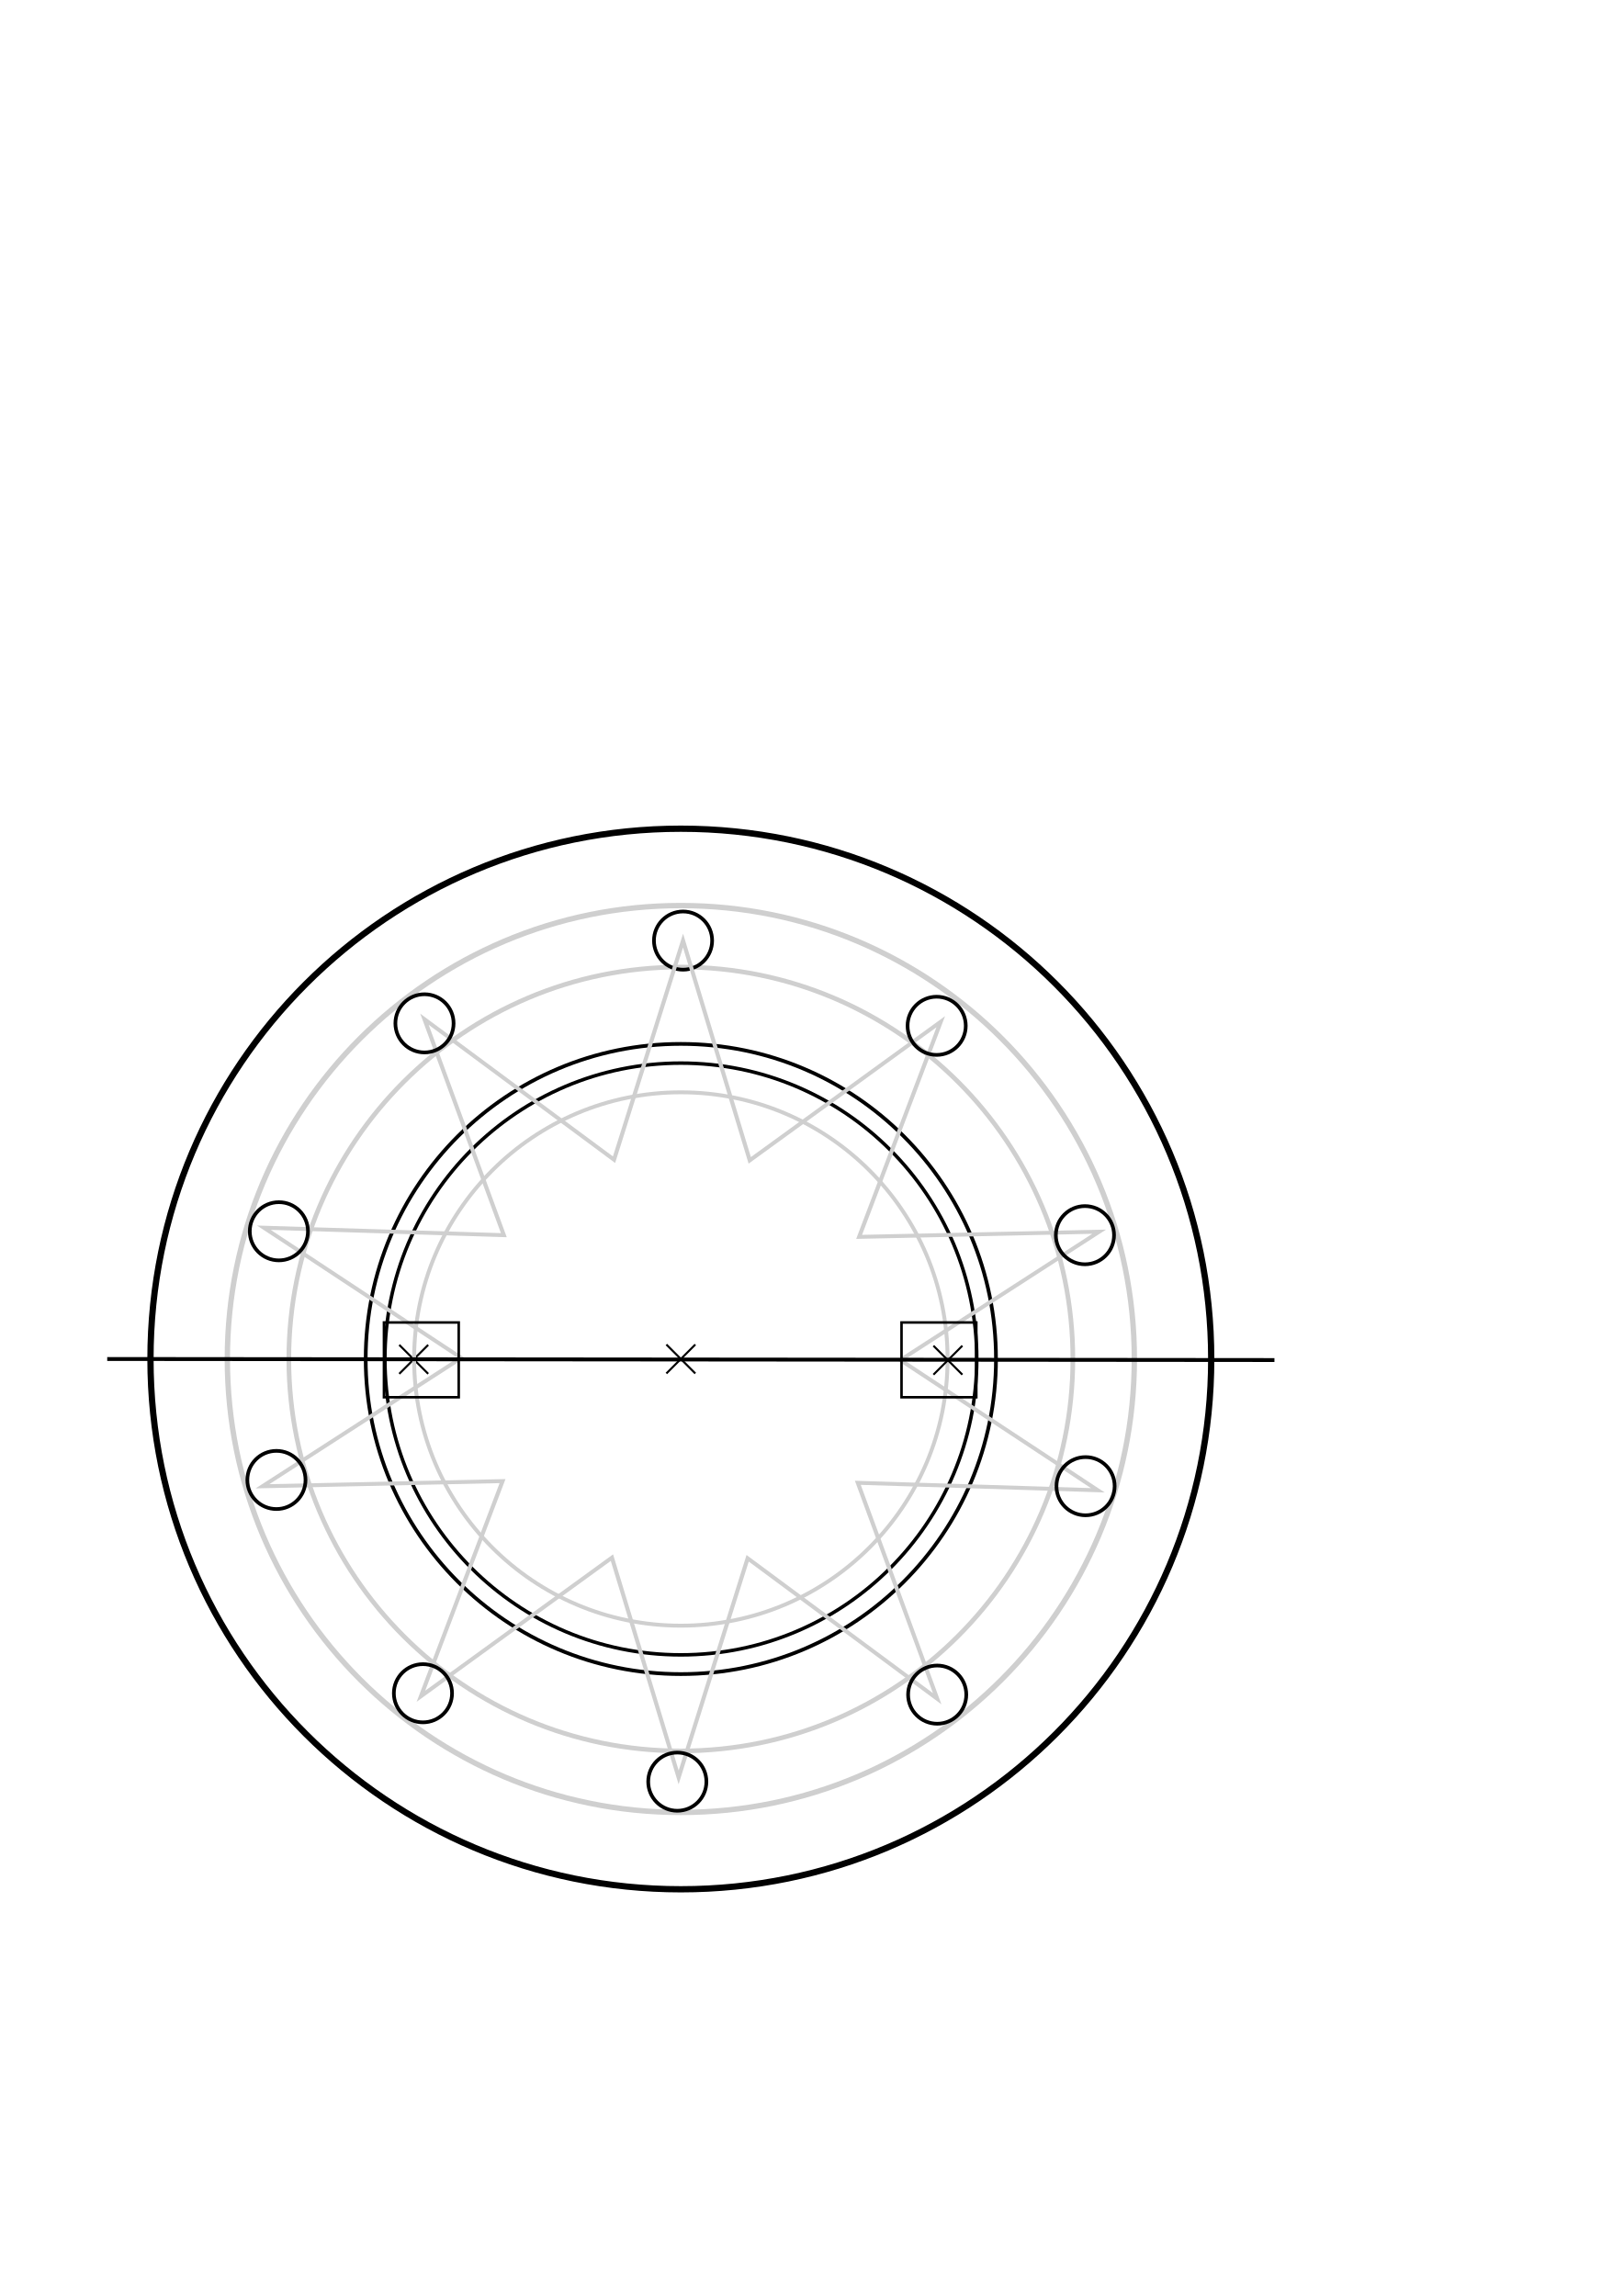
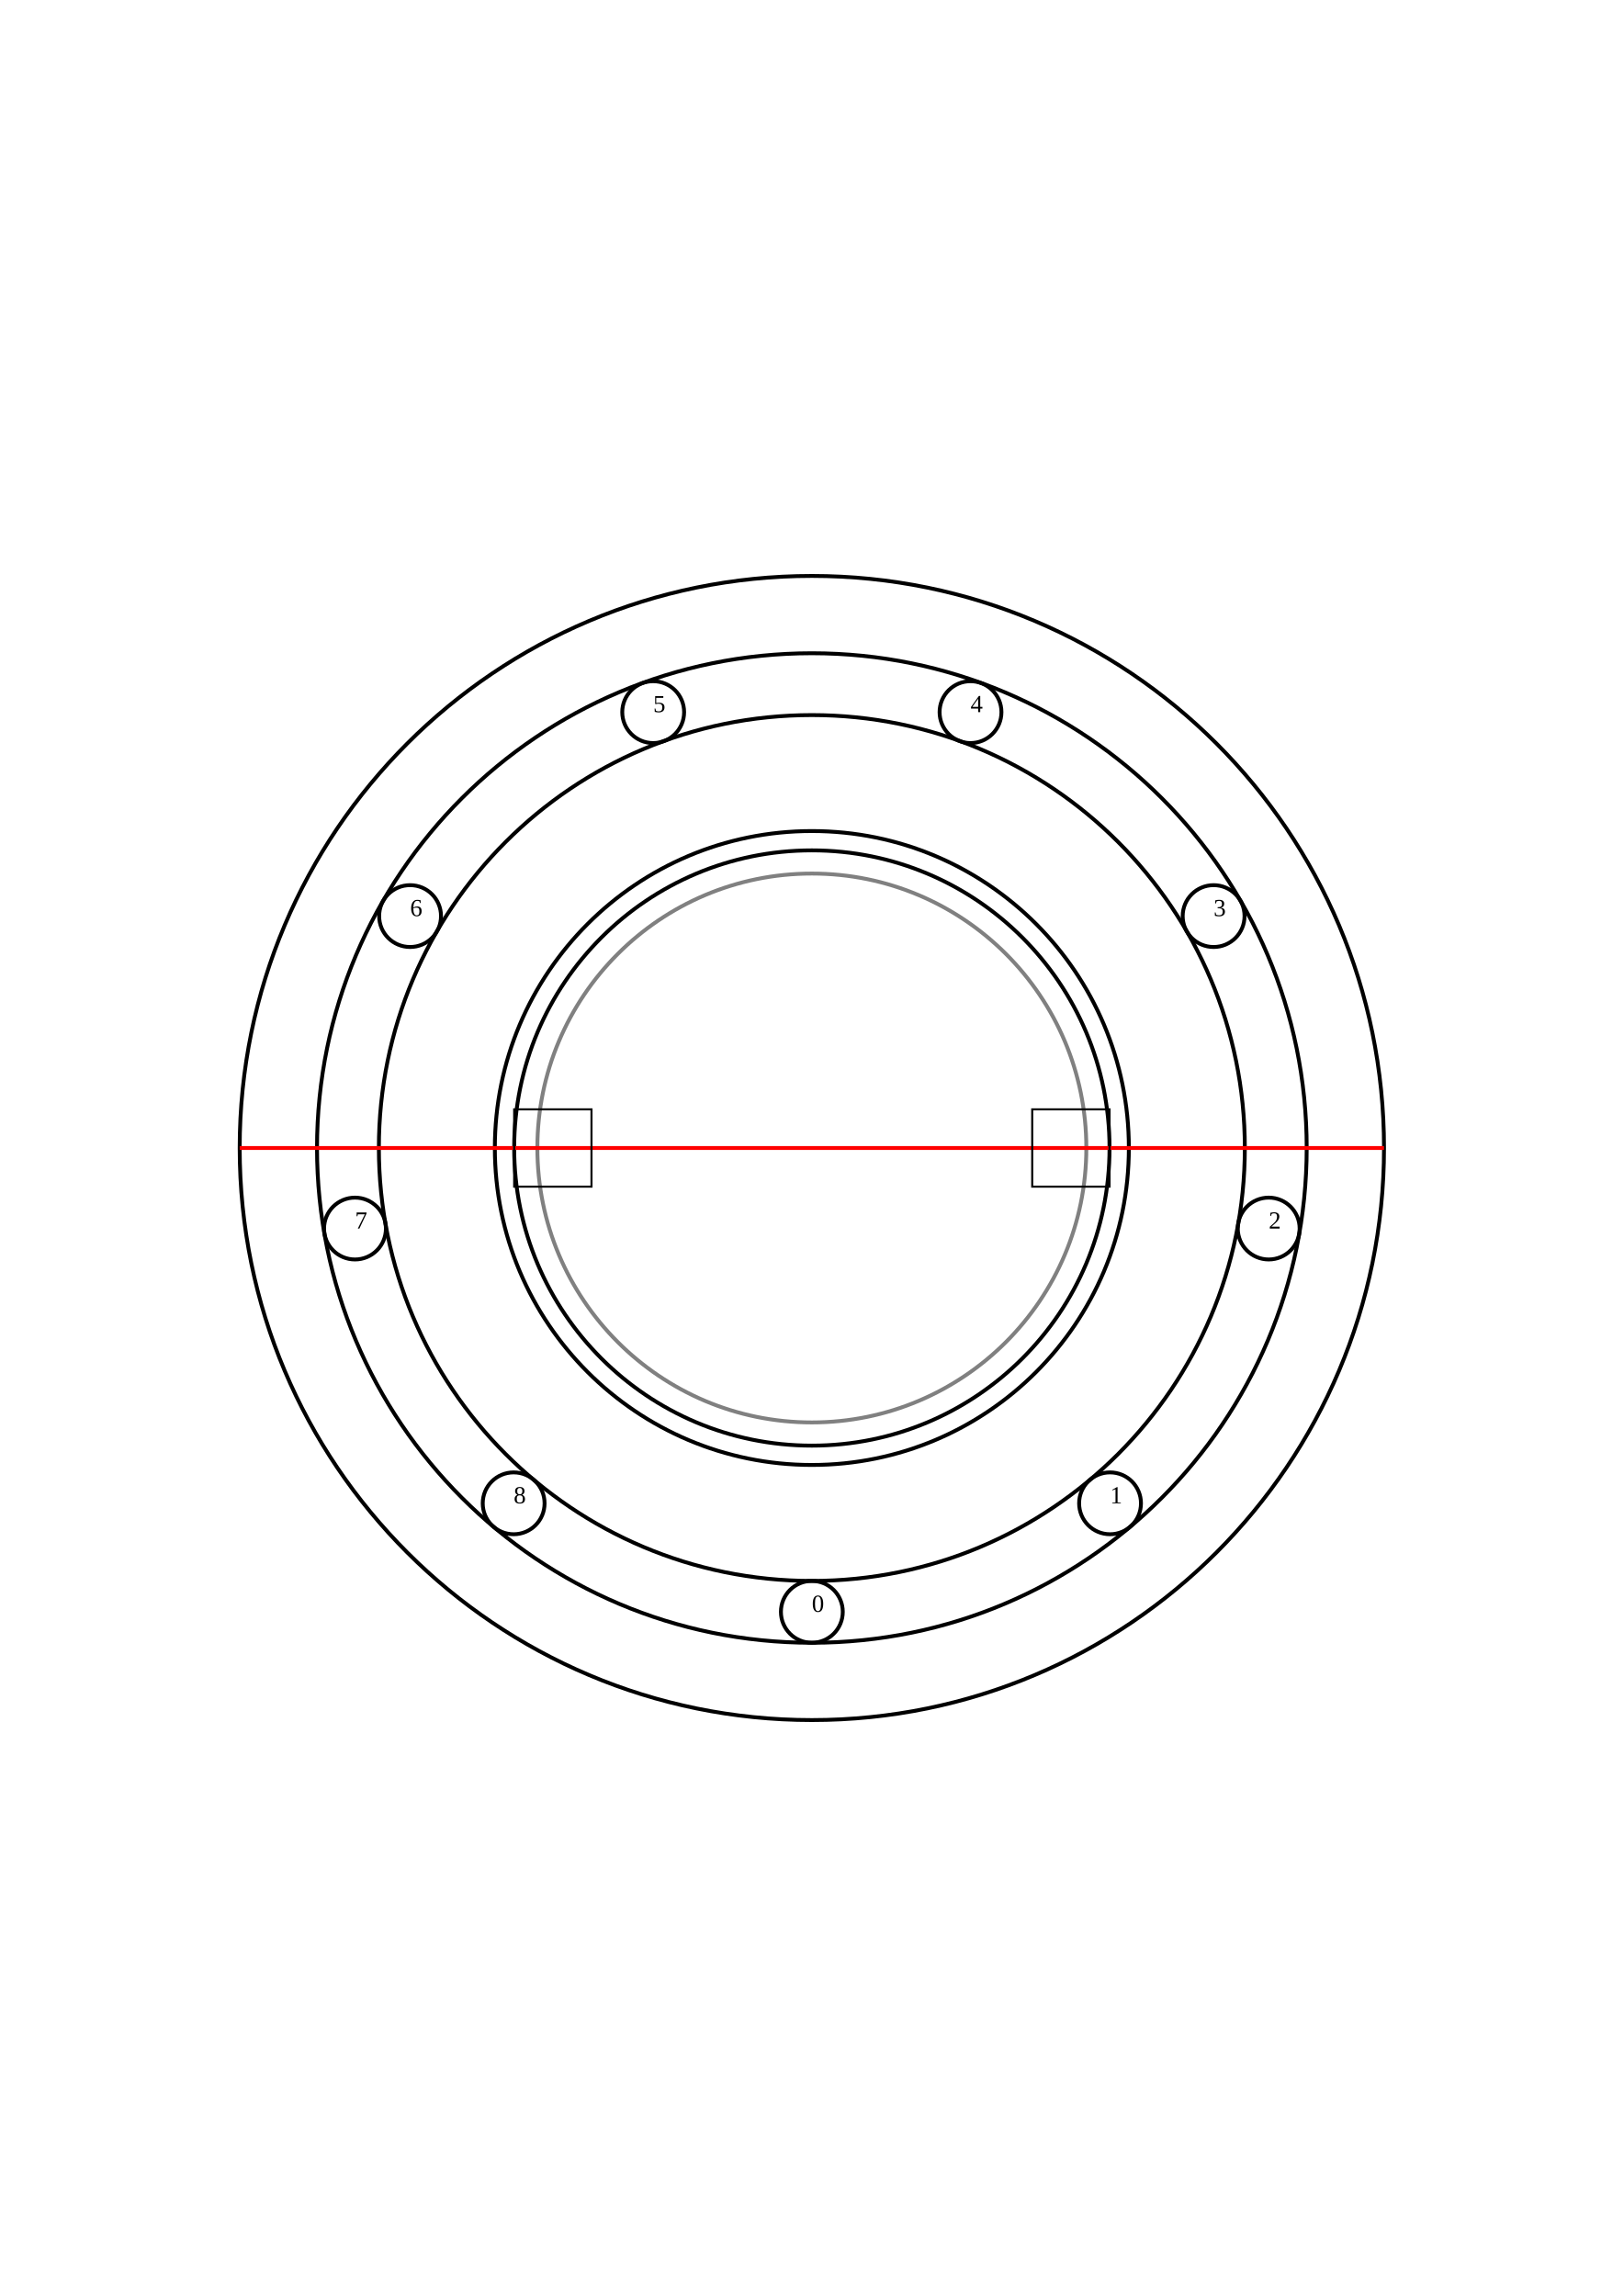
- <svg xmlns="http://www.w3.org/2000/svg" width="210mm" height="297mm" viewBox="0 0 210 297" version="1.1" id="svg4714">
-   <defs id="defs4711" />
-   <g id="layer1">
-     <g id="g5290" transform="translate(8.615203,64.50976)" style="stroke:#000000;stroke-opacity:1">
-       <path style="fill:none;stroke:#000000;stroke-width:0.265px;stroke-linecap:butt;stroke-linejoin:miter;stroke-opacity:1" d="m 81.312,109.412 -3.742,3.742 v 0" id="path4865" />
-       <path style="fill:none;stroke:#000000;stroke-width:0.265px;stroke-linecap:butt;stroke-linejoin:miter;stroke-opacity:1" d="m 77.57,109.412 c 3.742,3.742 3.742,3.742 3.742,3.742" id="path4867" />
-     </g>
-     <g id="g5290-3" transform="translate(-25.93345,64.5549)" style="stroke:#000000;stroke-opacity:1">
-       <path style="fill:none;stroke:#000000;stroke-width:0.265px;stroke-linecap:butt;stroke-linejoin:miter;stroke-opacity:1" d="m 81.312,109.412 -3.742,3.742 v 0" id="path4865-6" />
-       <path style="fill:none;stroke:#000000;stroke-width:0.265px;stroke-linecap:butt;stroke-linejoin:miter;stroke-opacity:1" d="m 77.57,109.412 c 3.742,3.742 3.742,3.742 3.742,3.742" id="path4867-7" />
-     </g>
-     <circle style="fill:none;fill-opacity:0.254;stroke:#cfcfcf;stroke-width:0.5;stroke-miterlimit:4;stroke-dasharray:none;stroke-opacity:1" id="path5089" cx="88.056" cy="175.793" r="34.497" />
-     <circle style="fill:none;fill-opacity:0.254;stroke:#000000;stroke-width:0.452;stroke-miterlimit:4;stroke-dasharray:none" id="path5516" cx="88.056" cy="175.793" r="38.274" />
-     <circle style="fill:none;fill-opacity:0.254;stroke:#000000;stroke-width:0.481;stroke-miterlimit:4;stroke-dasharray:none" id="circle5598" cx="88.056" cy="175.793" r="40.759" />
-     <circle style="fill:none;fill-opacity:0.254;stroke:#cfcfcf;stroke-width:0.599;stroke-miterlimit:4;stroke-dasharray:none;stroke-opacity:1" id="circle5600" cx="88.056" cy="175.793" r="50.701" />
-     <ellipse style="fill:none;fill-opacity:0.254;stroke:#cfcfcf;stroke-width:0.693;stroke-miterlimit:4;stroke-dasharray:none;stroke-opacity:1" id="circle5602" cx="88.056" cy="175.793" rx="58.654" ry="58.654" />
-     <ellipse style="fill:none;fill-opacity:0.254;stroke:#000000;stroke-width:0.81;stroke-miterlimit:4;stroke-dasharray:none" id="ellipse5604" cx="88.056" cy="175.793" rx="68.595" ry="68.595" />
-     <ellipse style="fill:none;fill-opacity:0.254;stroke:#000000;stroke-width:0.474;stroke-miterlimit:4;stroke-dasharray:none;stroke-opacity:1" id="path6074" cx="88.341" cy="121.67" rx="3.763" ry="3.763" />
-     <path style="fill:none;fill-opacity:0.254;stroke:#cfcfcf;stroke-width:0.617;stroke-miterlimit:4;stroke-dasharray:none;stroke-opacity:1" id="path6362" d="m 191.348,482.162 -28.556,-22.208 -10.396,34.649 -10.049,-34.751 -28.777,21.92 12.297,-34.021 -36.165,0.819 29.945,-20.295 -29.74,-20.595 36.155,1.182 -11.955,-34.142 28.556,22.208 10.396,-34.649 10.049,34.751 28.777,-21.92 -12.297,34.021 36.165,-0.819 -29.945,20.295 29.74,20.595 -36.155,-1.182 z" transform="matrix(0.858477,0,0,0.818042,-43.05743,-174.6902)" />
-     <ellipse style="fill:none;fill-opacity:0.254;stroke:#000000;stroke-width:0.474;stroke-miterlimit:4;stroke-dasharray:none;stroke-opacity:1" id="ellipse6516" cx="121.142" cy="132.695" rx="3.763" ry="3.763" />
-     <ellipse style="fill:none;fill-opacity:0.254;stroke:#000000;stroke-width:0.474;stroke-miterlimit:4;stroke-dasharray:none;stroke-opacity:1" id="ellipse6518" cx="140.321" cy="159.778" rx="3.763" ry="3.763" />
-     <ellipse style="fill:none;fill-opacity:0.254;stroke:#000000;stroke-width:0.474;stroke-miterlimit:4;stroke-dasharray:none;stroke-opacity:1" id="ellipse6520" cx="140.399" cy="192.247" rx="3.763" ry="3.763" />
-     <ellipse style="fill:none;fill-opacity:0.254;stroke:#000000;stroke-width:0.474;stroke-miterlimit:4;stroke-dasharray:none;stroke-opacity:1" id="ellipse6522" cx="121.211" cy="219.21" rx="3.763" ry="3.763" />
-     <ellipse style="fill:none;fill-opacity:0.254;stroke:#000000;stroke-width:0.474;stroke-miterlimit:4;stroke-dasharray:none;stroke-opacity:1" id="ellipse6524" cx="87.599" cy="230.468" rx="3.763" ry="3.763" />
-     <ellipse style="fill:none;fill-opacity:0.254;stroke:#000000;stroke-width:0.474;stroke-miterlimit:4;stroke-dasharray:none;stroke-opacity:1" id="ellipse6526" cx="54.702" cy="219.031" rx="3.763" ry="3.763" />
-     <ellipse style="fill:none;fill-opacity:0.254;stroke:#000000;stroke-width:0.474;stroke-miterlimit:4;stroke-dasharray:none;stroke-opacity:1" id="ellipse6528" cx="35.752" cy="191.44" rx="3.763" ry="3.763" />
-     <ellipse style="fill:none;fill-opacity:0.254;stroke:#000000;stroke-width:0.474;stroke-miterlimit:4;stroke-dasharray:none;stroke-opacity:1" id="ellipse6532" cx="36.068" cy="159.272" rx="3.763" ry="3.763" />
-     <ellipse style="fill:none;fill-opacity:0.254;stroke:#000000;stroke-width:0.474;stroke-miterlimit:4;stroke-dasharray:none;stroke-opacity:1" id="ellipse6534" cx="54.901" cy="132.376" rx="3.763" ry="3.763" />
-     <path style="fill:none;stroke:#000000;stroke-width:0.5;stroke-linecap:butt;stroke-linejoin:miter;stroke-opacity:1;stroke-miterlimit:4;stroke-dasharray:none" d="m 13.868,175.793 150.96,0.136" id="path6591" />
-     <g id="g7592" transform="translate(43.15377,64.6646)" style="stroke:#000000;stroke-opacity:1">
-       <path style="fill:none;stroke:#000000;stroke-width:0.265px;stroke-linecap:butt;stroke-linejoin:miter;stroke-opacity:1" d="m 81.312,109.412 -3.742,3.742 v 0" id="path7588" />
-       <path style="fill:none;stroke:#000000;stroke-width:0.265px;stroke-linecap:butt;stroke-linejoin:miter;stroke-opacity:1" d="m 77.57,109.412 c 3.742,3.742 3.742,3.742 3.742,3.742" id="path7590" />
-     </g>
-     <rect style="fill:none;fill-opacity:0.254;stroke:#000000;stroke-width:0.328;stroke-miterlimit:4;stroke-dasharray:none;stroke-opacity:1" id="rect7648" width="9.672" height="9.672" x="116.597" y="171.069" ry="0" />
-     <rect style="fill:none;fill-opacity:0.254;stroke:#000000;stroke-width:0.328;stroke-miterlimit:4;stroke-dasharray:none;stroke-opacity:1" id="rect7730" width="9.672" height="9.672" x="49.658" y="171.069" ry="0" />
-   </g>
+ <svg xmlns="http://www.w3.org/2000/svg" baseProfile="full" height="297.0mm" version="1.1" width="210.0mm">
+   <defs />
+   <circle cx="105.0mm" cy="148.5mm" fill="none" r="35.5mm" stroke="rgb(128,128,128)" stroke-width="0.5mm" />
+   <circle cx="105.0mm" cy="148.5mm" fill="none" r="38.5mm" stroke="rgb(0,0,0)" stroke-width="0.5mm" />
+   <circle cx="105.0mm" cy="148.5mm" fill="none" r="41.0mm" stroke="rgb(0,0,0)" stroke-width="0.5mm" />
+   <circle cx="105.0mm" cy="148.5mm" fill="none" r="56.0mm" stroke="rgb(0,0,0)" stroke-width="0.5mm" />
+   <circle cx="105.0mm" cy="148.5mm" fill="none" r="64.0mm" stroke="rgb(0,0,0)" stroke-width="0.5mm" />
+   <circle cx="105.0mm" cy="148.5mm" fill="none" r="74.0mm" stroke="rgb(0,0,0)" stroke-width="0.5mm" />
+   <line stroke="rgb(255,0,0)" stroke-width="0.5mm" x1="31.0mm" x2="179.0mm" y1="148.5mm" y2="148.5mm" />
+   <rect fill="none" height="10mm" stroke="rgb(0,0,0)" width="10mm" x="133.5mm" y="143.5mm" />
+   <rect fill="none" height="10mm" stroke="rgb(0,0,0)" width="10mm" x="66.5mm" y="143.5mm" />
+   <circle cx="105.0mm" cy="208.5mm" fill="none" r="4.0mm" stroke="rgb(0,0,0)" stroke-width="0.5mm" />
+   <text x="105.0mm" y="208.5mm">0</text>
+   <circle cx="143.567mm" cy="194.463mm" fill="none" r="4.0mm" stroke="rgb(0,0,0)" stroke-width="0.5mm" />
+   <text x="143.567mm" y="194.463mm">1</text>
+   <circle cx="164.088mm" cy="158.919mm" fill="none" r="4.0mm" stroke="rgb(0,0,0)" stroke-width="0.5mm" />
+   <text x="164.088mm" y="158.919mm">2</text>
+   <circle cx="156.962mm" cy="118.5mm" fill="none" r="4.0mm" stroke="rgb(0,0,0)" stroke-width="0.5mm" />
+   <text x="156.962mm" y="118.5mm">3</text>
+   <circle cx="125.521mm" cy="92.118mm" fill="none" r="4.0mm" stroke="rgb(0,0,0)" stroke-width="0.5mm" />
+   <text x="125.521mm" y="92.118mm">4</text>
+   <circle cx="84.479mm" cy="92.118mm" fill="none" r="4.0mm" stroke="rgb(0,0,0)" stroke-width="0.5mm" />
+   <text x="84.479mm" y="92.118mm">5</text>
+   <circle cx="53.038mm" cy="118.5mm" fill="none" r="4.0mm" stroke="rgb(0,0,0)" stroke-width="0.5mm" />
+   <text x="53.038mm" y="118.5mm">6</text>
+   <circle cx="45.912mm" cy="158.919mm" fill="none" r="4.0mm" stroke="rgb(0,0,0)" stroke-width="0.5mm" />
+   <text x="45.912mm" y="158.919mm">7</text>
+   <circle cx="66.433mm" cy="194.463mm" fill="none" r="4.0mm" stroke="rgb(0,0,0)" stroke-width="0.5mm" />
+   <text x="66.433mm" y="194.463mm">8</text>
</svg>
